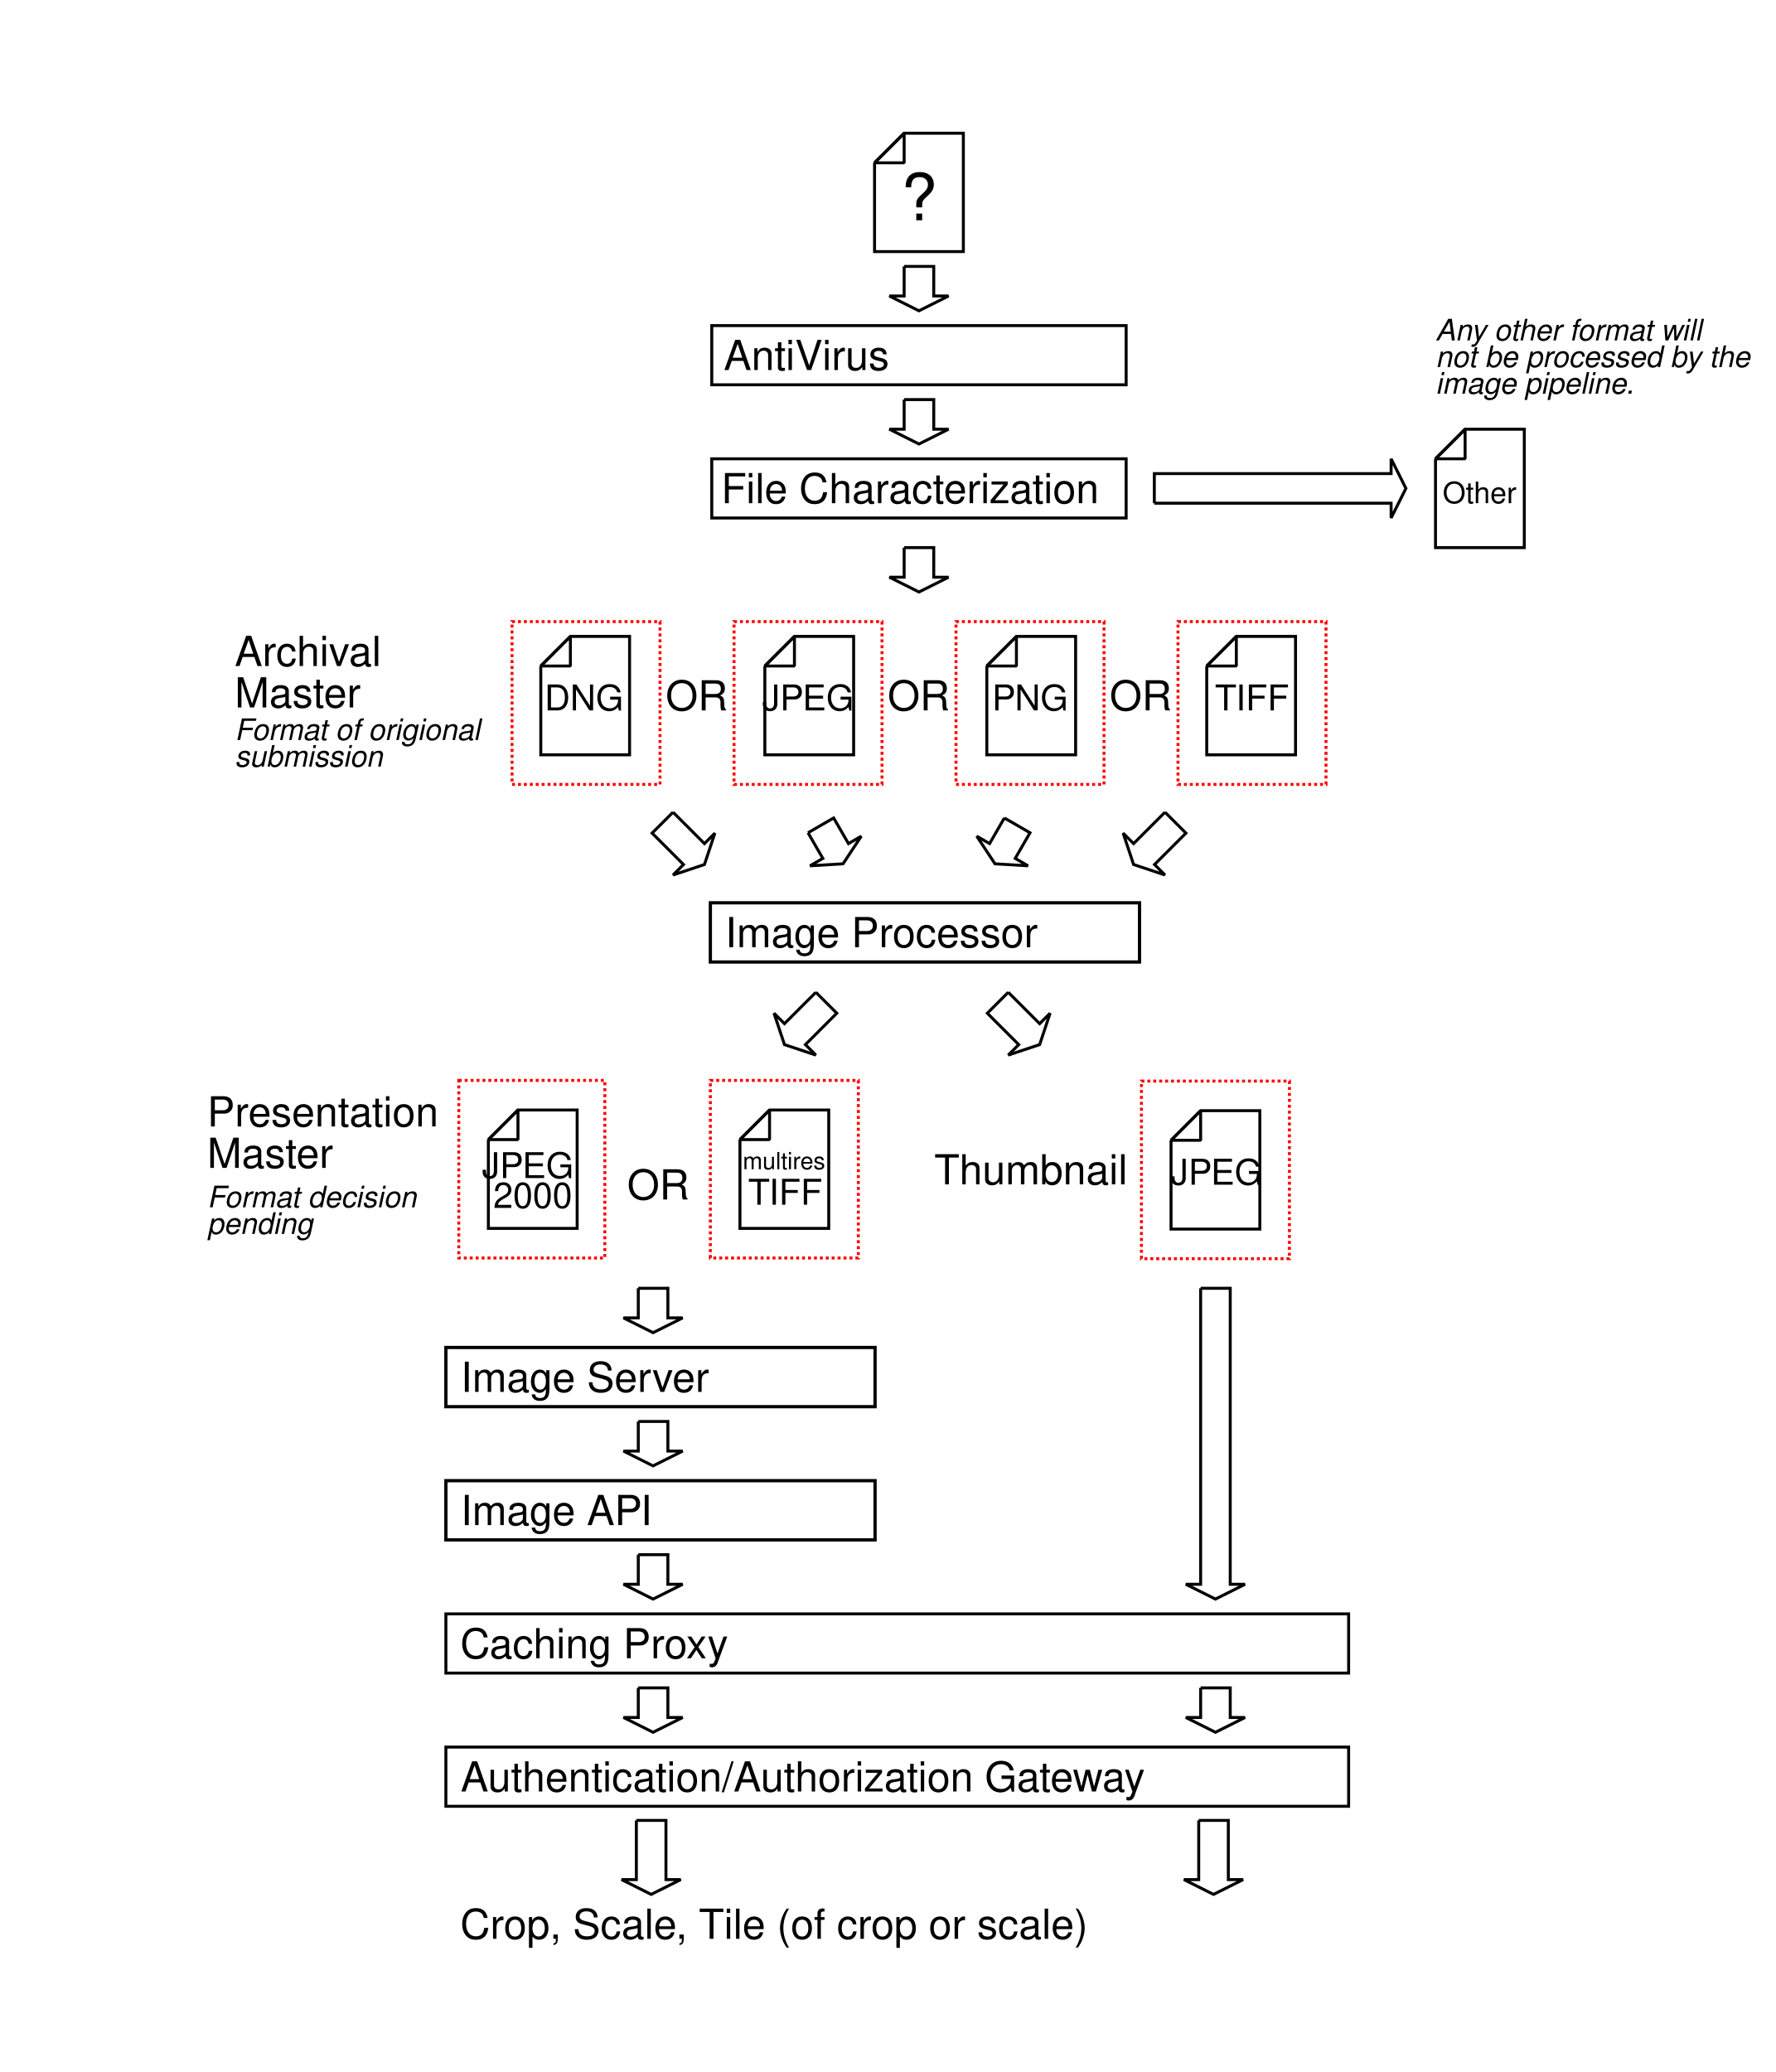
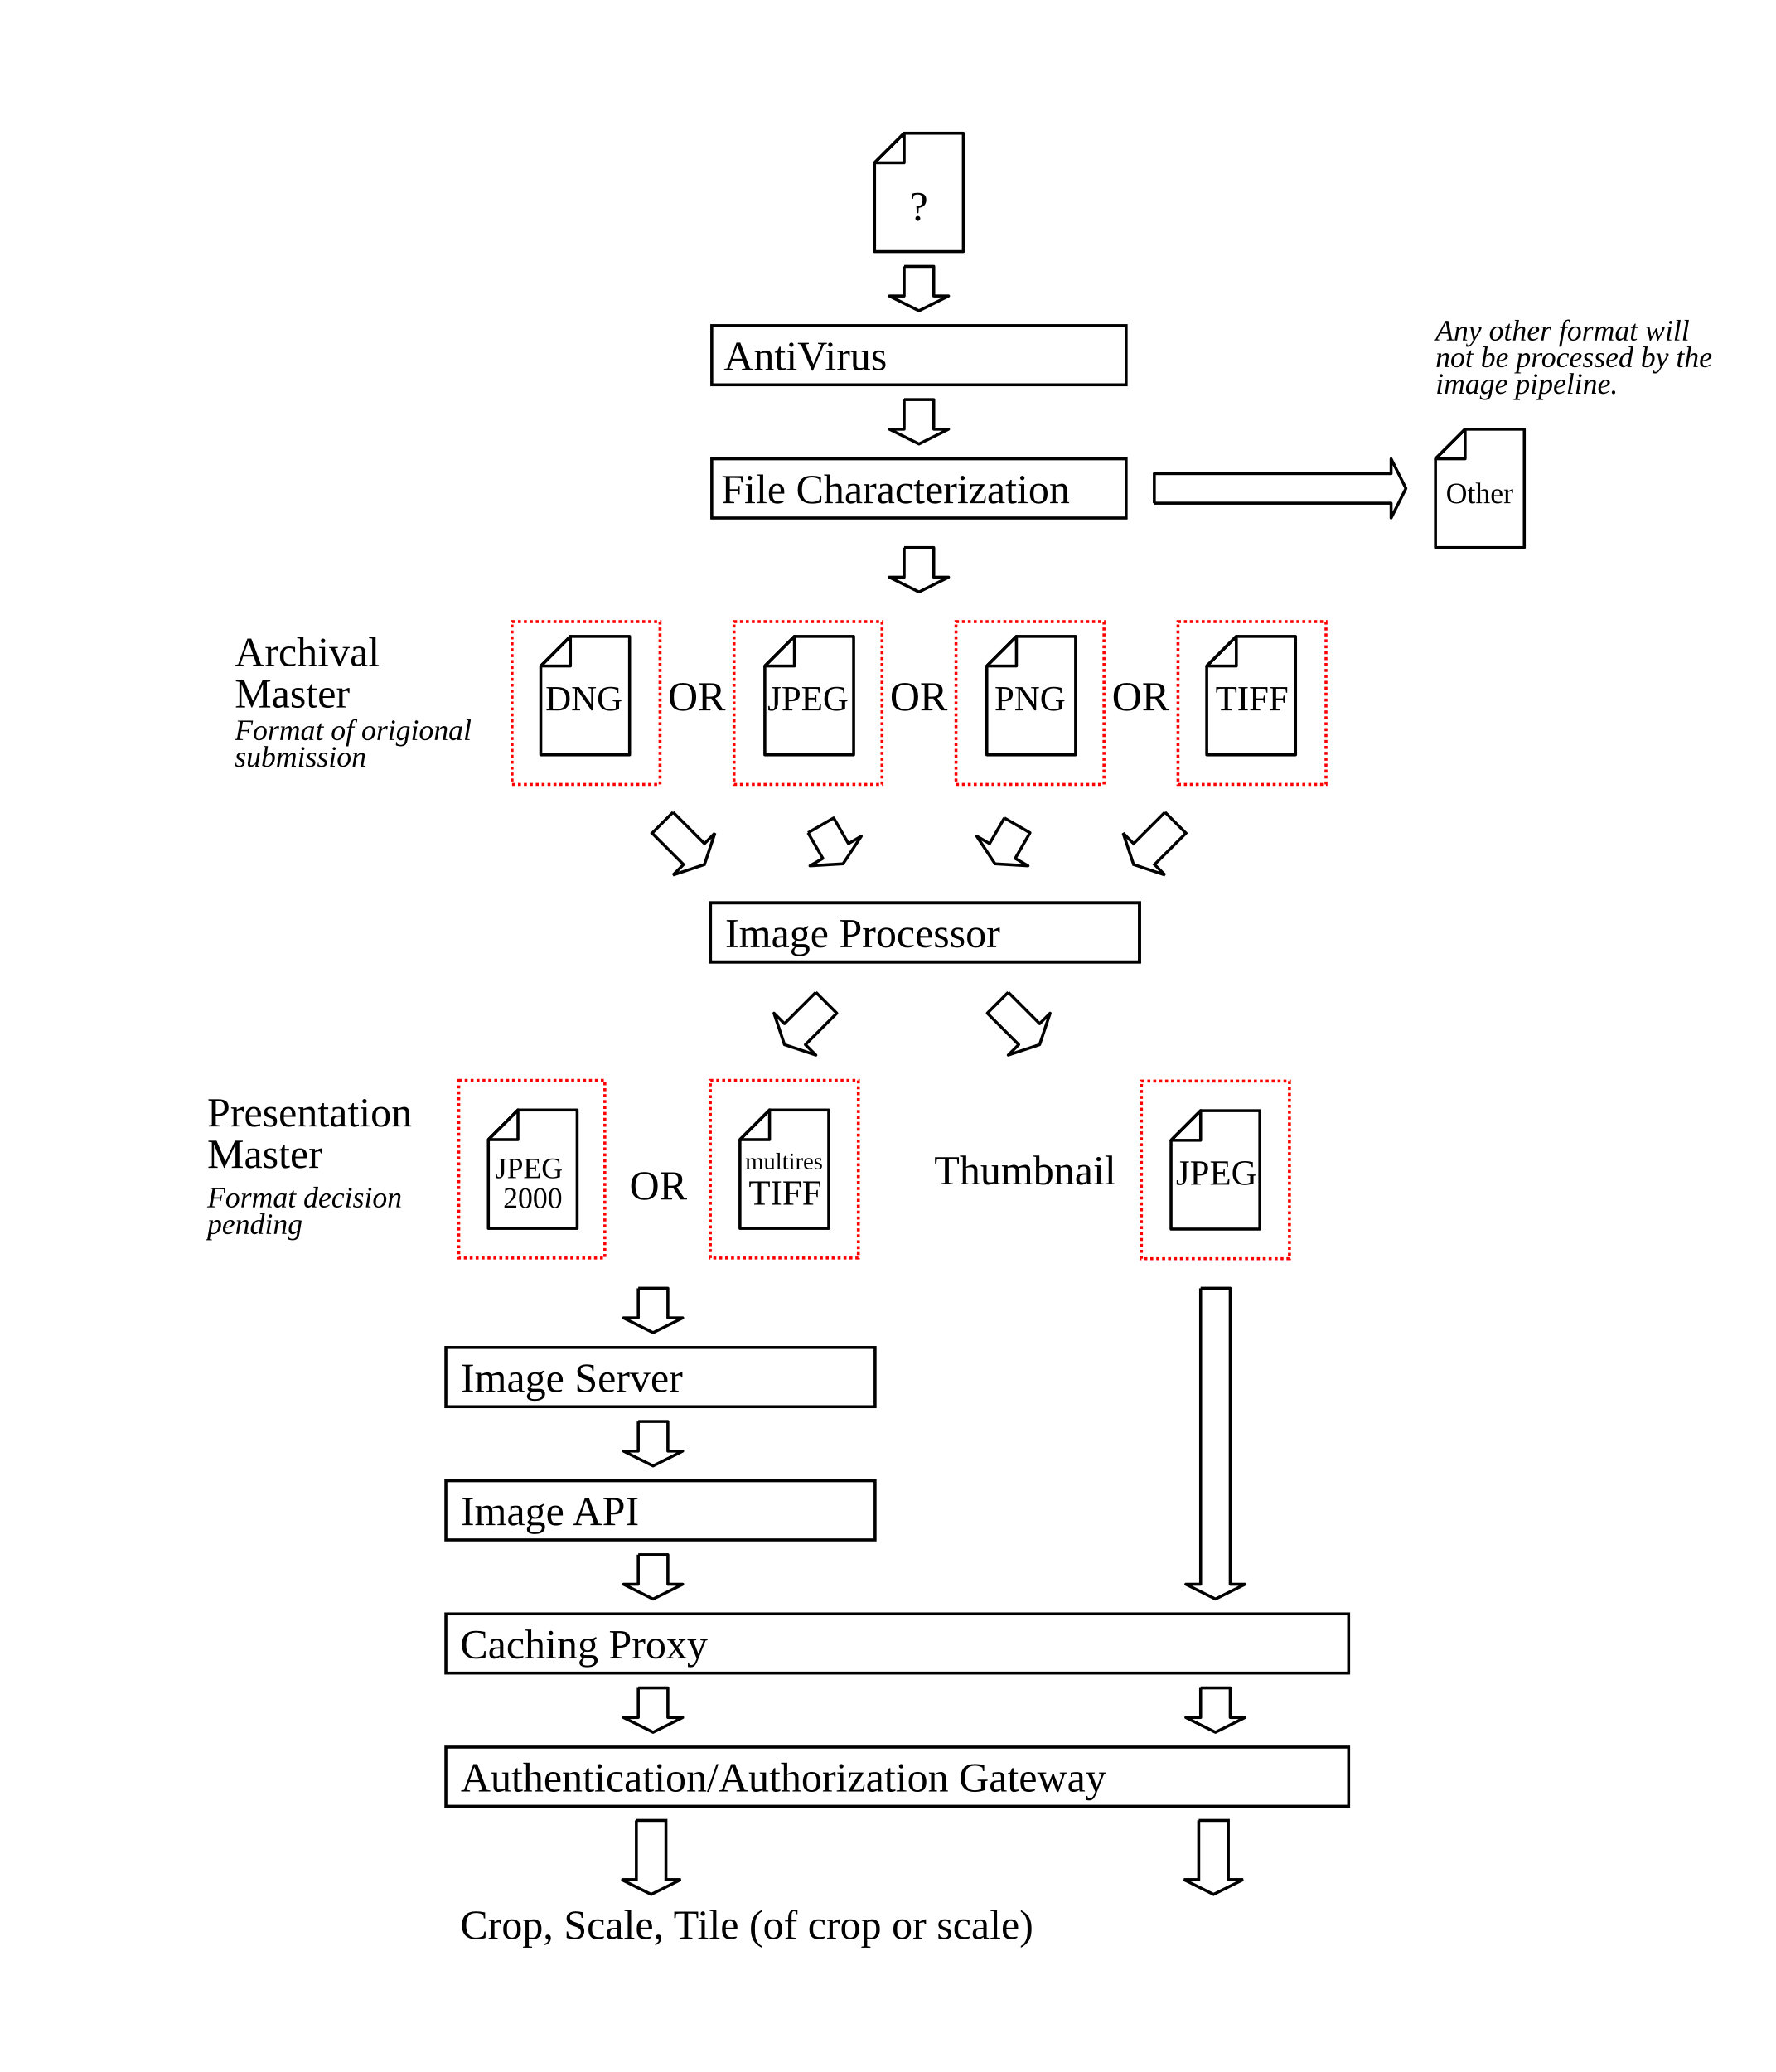
<svg xmlns="http://www.w3.org/2000/svg" width="600" height="700" aria-label="[title + description]">
  <defs>
-     <style>.t{font-size: 14px}.b{fill:none;stroke-linejoin:round}</style>
+     <style>.t,.c{font-size: 14px}.c{text-anchor:middle}.i{font-style:italic}.b{fill:none;stroke-linejoin:round}.eight{font-size:8px}.ten{font-size:10px}.twelve{font-size:12px}</style>
  </defs>
  <text class="t" x="380" y="1007.362">Thumbnail</text>
  <path fill="none" stroke="#000" d="M240.478 110h140v20h-140z" />
-   <text x="139.044" y="462.362" style="text-align:start;line-height:123%;-inkscape-font-specification:Myriad Pro" font-size="14" font-weight="400" letter-spacing="0" word-spacing="0" font-family="'Myriad Pro',Helvetica,sans" transform="translate(105.478 -337.362)">AntiVirus</text>
+   <text class="t" x="139.044" y="462.362" transform="translate(105.478 -337.362)">AntiVirus</text>
  <path fill="none" stroke="#000" d="M240.478 155h140v20h-140z" />
-   <text x="138.892" y="507.362" style="text-align:start;line-height:123%;-inkscape-font-specification:Myriad Pro" font-size="14" font-weight="400" letter-spacing="0" word-spacing="0" font-family="'Myriad Pro',Helvetica,sans" transform="translate(104.778 -337.362)">File Characterization</text>
-   <g fill="none" stroke="#000">
-     <path d="M295.478 55l10-10v10z" stroke-linejoin="bevel" />
-     <path d="M295.478 55l10-10h20v40h-30V55" />
-   </g>
-   <text x="32.437" y="497.787" style="text-align:center;line-height:123%;-inkscape-font-specification:Myriad Pro" font-size="22" font-weight="400" letter-spacing="0" word-spacing="0" text-anchor="middle" font-family="'Myriad Pro',Helvetica,sans" transform="translate(277.978 -423.362)">?</text>
-   <g fill="none" stroke="#000">
-     <path d="M395.648 385.23l10-10v10z" stroke-linejoin="bevel" />
-     <path d="M395.648 385.23l10-10h20v40h-30v-30" />
-   </g>
-   <text x="410.969" y="747.592" style="text-align:center;line-height:123%;-inkscape-font-specification:Myriad Pro" font-size="12" font-weight="400" letter-spacing="0" word-spacing="0" text-anchor="middle" font-family="'Myriad Pro',Helvetica,sans" transform="translate(0 -347.362)">JPEG</text>
-   <text x="315.648" y="752.485" style="text-align:start;line-height:123%;-inkscape-font-specification:Myriad Pro" font-size="14" font-weight="400" letter-spacing="0" word-spacing="0" font-family="'Myriad Pro',Helvetica,sans" transform="translate(0 -352.362)">Thumbnail</text>
-   <g fill="none" stroke="#000">
-     <path d="M485 155l10-10v10z" stroke-linejoin="bevel" />
-     <path d="M485 155l10-10h20v40h-30v-30" />
-   </g>
-   <text x="34.891" y="497.362" style="text-align:center;line-height:123%;-inkscape-font-specification:Myriad Pro" font-size="10" font-weight="400" letter-spacing="0" word-spacing="0" text-anchor="middle" font-family="'Myriad Pro',Helvetica,sans" transform="translate(465 -327.362)">Other</text>
-   <g fill="none" stroke="#000">
-     <path d="M165 385l10-10v10z" stroke-linejoin="bevel" />
-     <path d="M165 385l10-10h20v40h-30v-30" />
-   </g>
-   <text x="120" y="660.362" style="text-align:center;line-height:84%;-inkscape-font-specification:Myriad Pro" font-size="12" font-weight="400" letter-spacing="0" word-spacing="0" text-anchor="middle" font-family="'Myriad Pro',Helvetica,sans" transform="translate(60 -262.362)">
+   <text class="t" x="138.892" y="507.362" transform="translate(104.778 -337.362)">File Characterization</text>
+   <path class="b" stroke="#000" d="M295.478 55l10-10v10z" stroke-linejoin="bevel" />
+   <path class="b" stroke="#000" d="M295.478 55l10-10h20v40h-30V55" />
+   <text class="c" x="32.437" y="497.787" transform="translate(277.978 -423.362)">?</text>
+   <path class="b" stroke="#000" d="M395.648 385.23l10-10v10z" stroke-linejoin="bevel" />
+   <path class="b" stroke="#000" d="M395.648 385.23l10-10h20v40h-30v-30" />
+   <text class="c twelve" x="410.969" y="747.592" transform="translate(0 -347.362)">JPEG</text>
+   <text class="t" x="315.648" y="752.485" transform="translate(0 -352.362)">Thumbnail</text>
+   <path class="b" stroke="#000" d="M485 155l10-10v10z" stroke-linejoin="bevel" />
+   <path class="b" stroke="#000" d="M485 155l10-10h20v40h-30v-30" />
+   <text class="c ten" x="34.891" y="497.362" transform="translate(465 -327.362)">Other</text>
+   <path class="b" stroke="#000" d="M165 385l10-10v10z" stroke-linejoin="bevel" />
+   <path class="b" stroke="#000" d="M165 385l10-10h20v40h-30v-30" />
+   <text class="c ten" x="120" y="660.362" transform="translate(60 -262.362)">
    <tspan x="120" y="660.362">JPEG</tspan>
    <tspan x="120" y="670.442">2000</tspan>
  </text>
-   <g fill="none" stroke="#000">
-     <path d="M250 385l10-10v10z" stroke-linejoin="bevel" />
-     <path d="M250 385l10-10h20v40h-30v-30" />
-   </g>
-   <text x="120.29" y="624.362" style="text-align:center;line-height:123%;-inkscape-font-specification:Myriad Pro" font-size="12" font-weight="400" letter-spacing="0" word-spacing="0" text-anchor="middle" font-family="'Myriad Pro',Helvetica,sans" transform="translate(145 -217.362)">
-     <tspan x="120.29" y="624.362">TIFF</tspan>
-   </text>
-   <text x="119.886" y="612.362" style="text-align:center;line-height:123%;-inkscape-font-specification:Myriad Pro" font-size="8" font-weight="400" letter-spacing="0" word-spacing="0" text-anchor="middle" font-family="'Myriad Pro',Helvetica,sans" transform="translate(145 -217.362)">
-     <tspan x="119.886" y="612.362">multires</tspan>
-   </text>
-   <text x="222.403" y="757.592" style="text-align:center;line-height:123%;-inkscape-font-specification:Myriad Pro" font-size="14" font-weight="400" letter-spacing="0" word-spacing="0" text-anchor="middle" font-family="'Myriad Pro',Helvetica,sans" transform="translate(0 -352.362)">
-     <tspan x="222.403" y="757.592">OR</tspan>
-   </text>
-   <text x="182.317" y="547.362" style="text-align:center;line-height:123%;-inkscape-font-specification:Myriad Pro" font-size="14" font-weight="400" letter-spacing="0" word-spacing="0" text-anchor="middle" font-family="'Myriad Pro',Helvetica,sans" transform="translate(0 -352.362)" />
-   <text x="-175" y="1012.362" style="text-align:start;line-height:123%;-inkscape-font-specification:Myriad Pro" font-size="14" font-weight="400" letter-spacing="0" word-spacing="0" font-family="'Myriad Pro',Helvetica,sans" transform="translate(330.648 -542.132)">
-     <tspan x="-175" y="1012.362">Image Server</tspan>
-   </text>
-   <path fill="none" stroke="#000" stroke-width="1.099" d="M150.648 455.23h145v20h-145z" />
-   <text x="-175" y="1037.362" style="text-align:start;line-height:123%;-inkscape-font-specification:Myriad Pro" font-size="14" font-weight="400" letter-spacing="0" word-spacing="0" font-family="'Myriad Pro',Helvetica,sans" transform="translate(330.648 -522.132)">
-     <tspan x="-175" y="1037.362">Image API</tspan>
-   </text>
-   <path fill="none" stroke="#000" stroke-width="1.099" d="M150.648 500.23h145v20h-145z" />
-   <text x="155.494" y="912.592" style="text-align:start;line-height:123%;-inkscape-font-specification:Myriad Pro" font-size="14" font-weight="400" letter-spacing="0" word-spacing="0" font-family="'Myriad Pro',Helvetica,sans" transform="translate(0 -352.362)">
-     <tspan x="155.494" y="912.592">Caching Proxy</tspan>
-   </text>
+   <path class="b" stroke="#000" d="M250 385l10-10v10z" stroke-linejoin="bevel" />
+   <path class="b" stroke="#000" d="M250 385l10-10h20v40h-30v-30" />
+   <text class="c twelve" x="120.29" y="624.362" transform="translate(145 -217.362)">TIFF</text>
+   <text class="c eight" x="119.886" y="612.362" transform="translate(145 -217.362)">multires</text>
+   <text class="c" x="222.403" y="757.592" transform="translate(0 -352.362)">OR</text>
+   <text class="c" x="182.317" y="547.362" transform="translate(0 -352.362)" />
+   <text class="t" x="-175" y="1012.362" transform="translate(330.648 -542.132)">Image Server</text>
+   <path fill="none" stroke="#000" d="M150.648 455.23h145v20h-145z" />
+   <text class="t" x="-175" y="1037.362" transform="translate(330.648 -522.132)">Image API</text>
+   <path fill="none" stroke="#000" d="M150.648 500.23h145v20h-145z" />
+   <text class="t" x="155.494" y="912.592" transform="translate(0 -352.362)">Caching Proxy</text>
  <path fill="none" stroke="#000" d="M150.648 545.23h305v20h-305z" />
-   <text x="155.648" y="957.592" style="text-align:start;line-height:123%;-inkscape-font-specification:Myriad Pro" font-size="14" font-weight="400" letter-spacing="0" word-spacing="0" font-family="'Myriad Pro',Helvetica,sans" transform="translate(0 -352.362)">
-     <tspan x="155.648" y="957.592">Authentication/Authorization Gateway</tspan>
-   </text>
+   <text class="t" x="155.648" y="957.592" transform="translate(0 -352.362)">Authentication/Authorization Gateway</text>
  <path fill="none" stroke="#000" d="M150.648 590.23h305v20h-305z" />
  <path fill="none" stroke="#000" stroke-width="1.099" d="M240 305h145v20H240z" />
-   <text x="-175" y="982.362" style="text-align:start;line-height:123%;-inkscape-font-specification:Myriad Pro" font-size="14" font-weight="400" letter-spacing="0" word-spacing="0" font-family="'Myriad Pro',Helvetica,sans" transform="translate(420 -662.362)">
-     <tspan x="-175" y="982.362">Image Processor</tspan>
-   </text>
-   <path d="M305.478 135v10h-5l10 5 10-5h-5v-10h-10M305.478 90v10h-5l10 5 10-5h-5V90h-10M305.478 185v10h-5l10 5 10-5h-5v-10h-10M390 170h80v5l5-10-5-10v5h-80v10M339.34 276.34l-5 8.66-4.33-2.5 6.16 9.33 11.16.67L343 290l5-8.66-8.66-5M273 281.34l5 8.66-4.33 2.5 11.16-.67 6.16-9.33-4.33 2.5-5-8.66-8.66 5" fill="none" stroke="#000" />
+   <text class="t" x="-175" y="982.362" transform="translate(420 -662.362)">Image Processor</text>
+   <path class="b" stroke="#000" d="M305.478 135v10h-5l10 5 10-5h-5v-10h-10M305.478 90v10h-5l10 5 10-5h-5V90h-10M305.478 185v10h-5l10 5 10-5h-5v-10h-10M390 170h80v5l5-10-5-10v5h-80v10M339.34 276.34l-5 8.66-4.33-2.5 6.16 9.33 11.16.67L343 290l5-8.66-8.66-5M273 281.34l5 8.66-4.33 2.5 11.16-.67 6.16-9.33-4.33 2.5-5-8.66-8.66 5" />
  <path fill="none" stroke="red" stroke-dasharray="1,1" d="M385.648 365.23h50v60h-50z" />
-   <path d="M275.648 335.23l-10.606 10.607-3.536-3.536 3.536 10.607 10.606 3.535-3.535-3.535 10.606-10.607-7.07-7.07M340.648 335.23l10.607 10.607 3.535-3.536-3.535 10.607-10.607 3.535 3.536-3.535-10.607-10.607 7.071-7.07M215.648 435.23v10h-5l10 5 10-5h-5v-10h-10M215.648 480.23v10h-5l10 5 10-5h-5v-10h-10M215.648 525.23v10h-5l10 5 10-5h-5v-10h-10M215.648 570.23v10h-5l10 5 10-5h-5v-10h-10M405.648 570.23v10h-5l10 5 10-5h-5v-10h-10M405.648 435.23v100h-5l10 5 10-5h-5v-100h-10" fill="none" stroke="#000" />
+   <path class="b" stroke="#000" d="M275.648 335.23l-10.606 10.607-3.536-3.536 3.536 10.607 10.606 3.535-3.535-3.535 10.606-10.607-7.07-7.07M340.648 335.23l10.607 10.607 3.535-3.536-3.535 10.607-10.607 3.535 3.536-3.535-10.607-10.607 7.071-7.07M215.648 435.23v10h-5l10 5 10-5h-5v-10h-10M215.648 480.23v10h-5l10 5 10-5h-5v-10h-10M215.648 525.23v10h-5l10 5 10-5h-5v-10h-10M215.648 570.23v10h-5l10 5 10-5h-5v-10h-10M405.648 570.23v10h-5l10 5 10-5h-5v-10h-10M405.648 435.23v100h-5l10 5 10-5h-5v-100h-10" />
  <path fill="none" stroke="red" stroke-dasharray="1,1" d="M155 365h49.352v60H155zM240 365h50v60h-50z" />
-   <text x="70" y="732.908" style="text-align:start;line-height:100%;-inkscape-font-specification:Myriad Pro" font-size="14" font-weight="400" letter-spacing="0" word-spacing="0" font-family="'Myriad Pro',Helvetica,sans" transform="translate(0 -352.362)">
+   <text class="t" x="70" y="732.908" transform="translate(0 -352.362)">
    <tspan x="70" y="732.908">Presentation</tspan>
    <tspan x="70" y="746.908">Master</tspan>
  </text>
-   <text x="70" y="760.232" style="text-align:start;line-height:90%;-inkscape-font-specification:Myriad Pro Italic" font-size="10" font-style="italic" font-weight="400" letter-spacing="0" word-spacing="0" font-family="'Myriad Pro',Helvetica,sans" transform="translate(0 -352.362)">
+   <text class="t i ten" x="70" y="760.232" transform="translate(0 -352.362)">
    <tspan x="70" y="760.232">Format decision</tspan>
    <tspan x="70" y="769.232">pending</tspan>
  </text>
-   <text x="79.3" y="577.362" style="text-align:start;line-height:100%;-inkscape-font-specification:Myriad Pro" font-size="14" font-weight="400" letter-spacing="0" word-spacing="0" font-family="'Myriad Pro',Helvetica,sans" transform="translate(0 -352.362)">
+   <text class="t" x="79.3" y="577.362" transform="translate(0 -352.362)">
    <tspan x="79.3" y="577.362">Archival</tspan>
    <tspan x="79.3" y="591.362">Master</tspan>
  </text>
  <path d="M215 615v20h-5l10 5 10-5h-5v-20h-10M405 615v20h-5l10 5 10-5h-5v-20h-10" fill="none" stroke="#000" />
-   <text x="155.494" y="1007.362" style="text-align:start;line-height:123%;-inkscape-font-specification:Myriad Pro" font-size="14" font-weight="400" letter-spacing="0" word-spacing="0" font-family="'Myriad Pro',Helvetica,sans" transform="translate(0 -352.362)">
-     <tspan x="155.494" y="1007.362">Crop, Scale, Tile (of crop or scale)</tspan>
-   </text>
-   <g>
-     <g fill="none" stroke="#000">
-       <path d="M182.71 225l10-10v10z" stroke-linejoin="bevel" />
-       <path d="M182.71 225l10-10h20v40h-30v-30" />
-     </g>
-     <text x="120.238" y="432.592" style="text-align:center;line-height:123%;-inkscape-font-specification:Myriad Pro" font-size="12" font-weight="400" letter-spacing="0" word-spacing="0" text-anchor="middle" font-family="'Myriad Pro',Helvetica,sans" transform="translate(77.062 -192.592)">
-       <tspan x="120.238" y="432.592">DNG</tspan>
-     </text>
-     <g fill="none" stroke="#000">
-       <path d="M333.41 225l10-10v10z" stroke-linejoin="bevel" />
-       <path d="M333.41 225l10-10h20v40h-30v-30" />
-     </g>
-     <text x="170.238" y="472.592" style="text-align:center;line-height:123%;-inkscape-font-specification:Myriad Pro" font-size="12" font-weight="400" letter-spacing="0" word-spacing="0" text-anchor="middle" font-family="'Myriad Pro',Helvetica,sans" transform="translate(177.762 -232.592)">
-       <tspan x="170.238" y="472.592">PNG</tspan>
-     </text>
-     <g fill="none" stroke="#000">
-       <path d="M258.41 225l10-10v10z" stroke-linejoin="bevel" />
-       <path d="M258.41 225l10-10h20v40h-30v-30" />
-     </g>
-     <text x="64.59" y="447.362" style="text-align:center;line-height:123%;-inkscape-font-specification:Myriad Pro" font-size="12" font-weight="400" letter-spacing="0" word-spacing="0" text-anchor="middle" font-family="'Myriad Pro',Helvetica,sans" transform="translate(208.41 -207.362)">
-       <tspan x="64.59" y="447.362">JPEG</tspan>
-     </text>
-     <g fill="none" stroke="#000">
-       <path d="M407.71 225l10-10v10z" stroke-linejoin="bevel" />
-       <path d="M407.71 225l10-10h20v40h-30v-30" />
-     </g>
-     <text x="75.29" y="617.362" style="text-align:center;line-height:123%;-inkscape-font-specification:Myriad Pro" font-size="12" font-weight="400" letter-spacing="0" word-spacing="0" text-anchor="middle" font-family="'Myriad Pro',Helvetica,sans" transform="translate(347.71 -377.362)">
-       <tspan x="75.29" y="617.362">TIFF</tspan>
-     </text>
-     <text x="182.403" y="487.362" style="text-align:center;line-height:123%;-inkscape-font-specification:Myriad Pro" font-size="14" font-weight="400" letter-spacing="0" word-spacing="0" text-anchor="middle" font-family="'Myriad Pro',Helvetica,sans" transform="translate(53 -247.362)">
-       <tspan x="182.403" y="487.362">OR</tspan>
-     </text>
-     <text x="257.403" y="487.362" style="text-align:center;line-height:123%;-inkscape-font-specification:Myriad Pro" font-size="14" font-weight="400" letter-spacing="0" word-spacing="0" text-anchor="middle" font-family="'Myriad Pro',Helvetica,sans" transform="translate(53 -247.362)">
-       <tspan x="257.403" y="487.362">OR</tspan>
-     </text>
-     <path fill="none" stroke="red" stroke-dasharray="1,1" d="M173 210h50v55h-50zM248 210h50v55h-50zM323 210h50v55h-50zM398 210h50v55h-50z" />
-     <text x="332.403" y="487.362" style="text-align:center;line-height:123%;-inkscape-font-specification:Myriad Pro" font-size="14" font-weight="400" letter-spacing="0" word-spacing="0" text-anchor="middle" font-family="'Myriad Pro',Helvetica,sans" transform="translate(53 -247.362)">
-       <tspan x="332.403" y="487.362">OR</tspan>
-     </text>
-   </g>
-   <text x="79.3" y="602.362" style="text-align:start;line-height:90%;-inkscape-font-specification:Myriad Pro Italic" font-size="10" font-style="italic" font-weight="400" letter-spacing="0" word-spacing="0" font-family="'Myriad Pro',Helvetica,sans" transform="translate(0 -352.362)">
+   <text class="t" x="155.494" y="1007.362" transform="translate(0 -352.362)">Crop, Scale, Tile (of crop or scale)</text>
+   <path class="b" stroke="#000" d="M182.71 225l10-10v10z" stroke-linejoin="bevel" />
+   <path class="b" stroke="#000" d="M182.71 225l10-10h20v40h-30v-30" />
+   <text class="c twelve" x="120.238" y="432.592" transform="translate(77.062 -192.592)">DNG</text>
+   <path class="b" stroke="#000" d="M333.41 225l10-10v10z" stroke-linejoin="bevel" />
+   <path class="b" stroke="#000" d="M333.41 225l10-10h20v40h-30v-30" />
+   <text class="c twelve" x="170.238" y="472.592" transform="translate(177.762 -232.592)">PNG</text>
+   <path class="b" stroke="#000" d="M258.41 225l10-10v10z" stroke-linejoin="bevel" />
+   <path class="b" stroke="#000" d="M258.41 225l10-10h20v40h-30v-30" />
+   <text class="c twelve" x="64.59" y="447.362" transform="translate(208.41 -207.362)">JPEG</text>
+   <path class="b" stroke="#000" d="M407.71 225l10-10v10z" stroke-linejoin="bevel" />
+   <path class="b" stroke="#000" d="M407.71 225l10-10h20v40h-30v-30" />
+   <text class="c twelve" x="75.29" y="617.362" transform="translate(347.71 -377.362)">TIFF</text>
+   <text class="c" x="182.403" y="487.362" transform="translate(53 -247.362)">OR</text>
+   <text class="c" x="257.403" y="487.362" transform="translate(53 -247.362)">OR</text>
+   <path fill="none" stroke="red" stroke-dasharray="1,1" d="M173 210h50v55h-50zM248 210h50v55h-50zM323 210h50v55h-50zM398 210h50v55h-50z" />
+   <text class="c" x="332.403" y="487.362" transform="translate(53 -247.362)">OR</text>
+   <text class="t i ten" x="79.3" y="602.362" transform="translate(0 -352.362)">
    <tspan x="79.3" y="602.362">Format of origional</tspan>
    <tspan x="79.3" y="611.362">submission</tspan>
  </text>
  <path d="M393.607 274.393L383 285l-3.536-3.536L383 292.071l10.607 3.536-3.536-3.536 10.607-10.607-7.071-7.07M227.393 274.393L238 285l3.536-3.536L238 292.071l-10.607 3.536 3.536-3.536-10.607-10.607 7.071-7.07" fill="none" stroke="#000" />
-   <text x="485" y="467.362" style="text-align:start;line-height:90%;-inkscape-font-specification:Myriad Pro Italic" font-size="10" font-style="italic" font-weight="400" letter-spacing="0" word-spacing="0" font-family="'Myriad Pro',Helvetica,sans" transform="translate(0 -352.362)">
+   <text class="t i ten" x="485" y="467.362" transform="translate(0 -352.362)">
    <tspan x="485" y="467.362">Any other format will</tspan>
    <tspan x="485" y="476.362">not be processed by the</tspan>
    <tspan x="485" y="485.362">image pipeline.</tspan>
  </text>
</svg>
